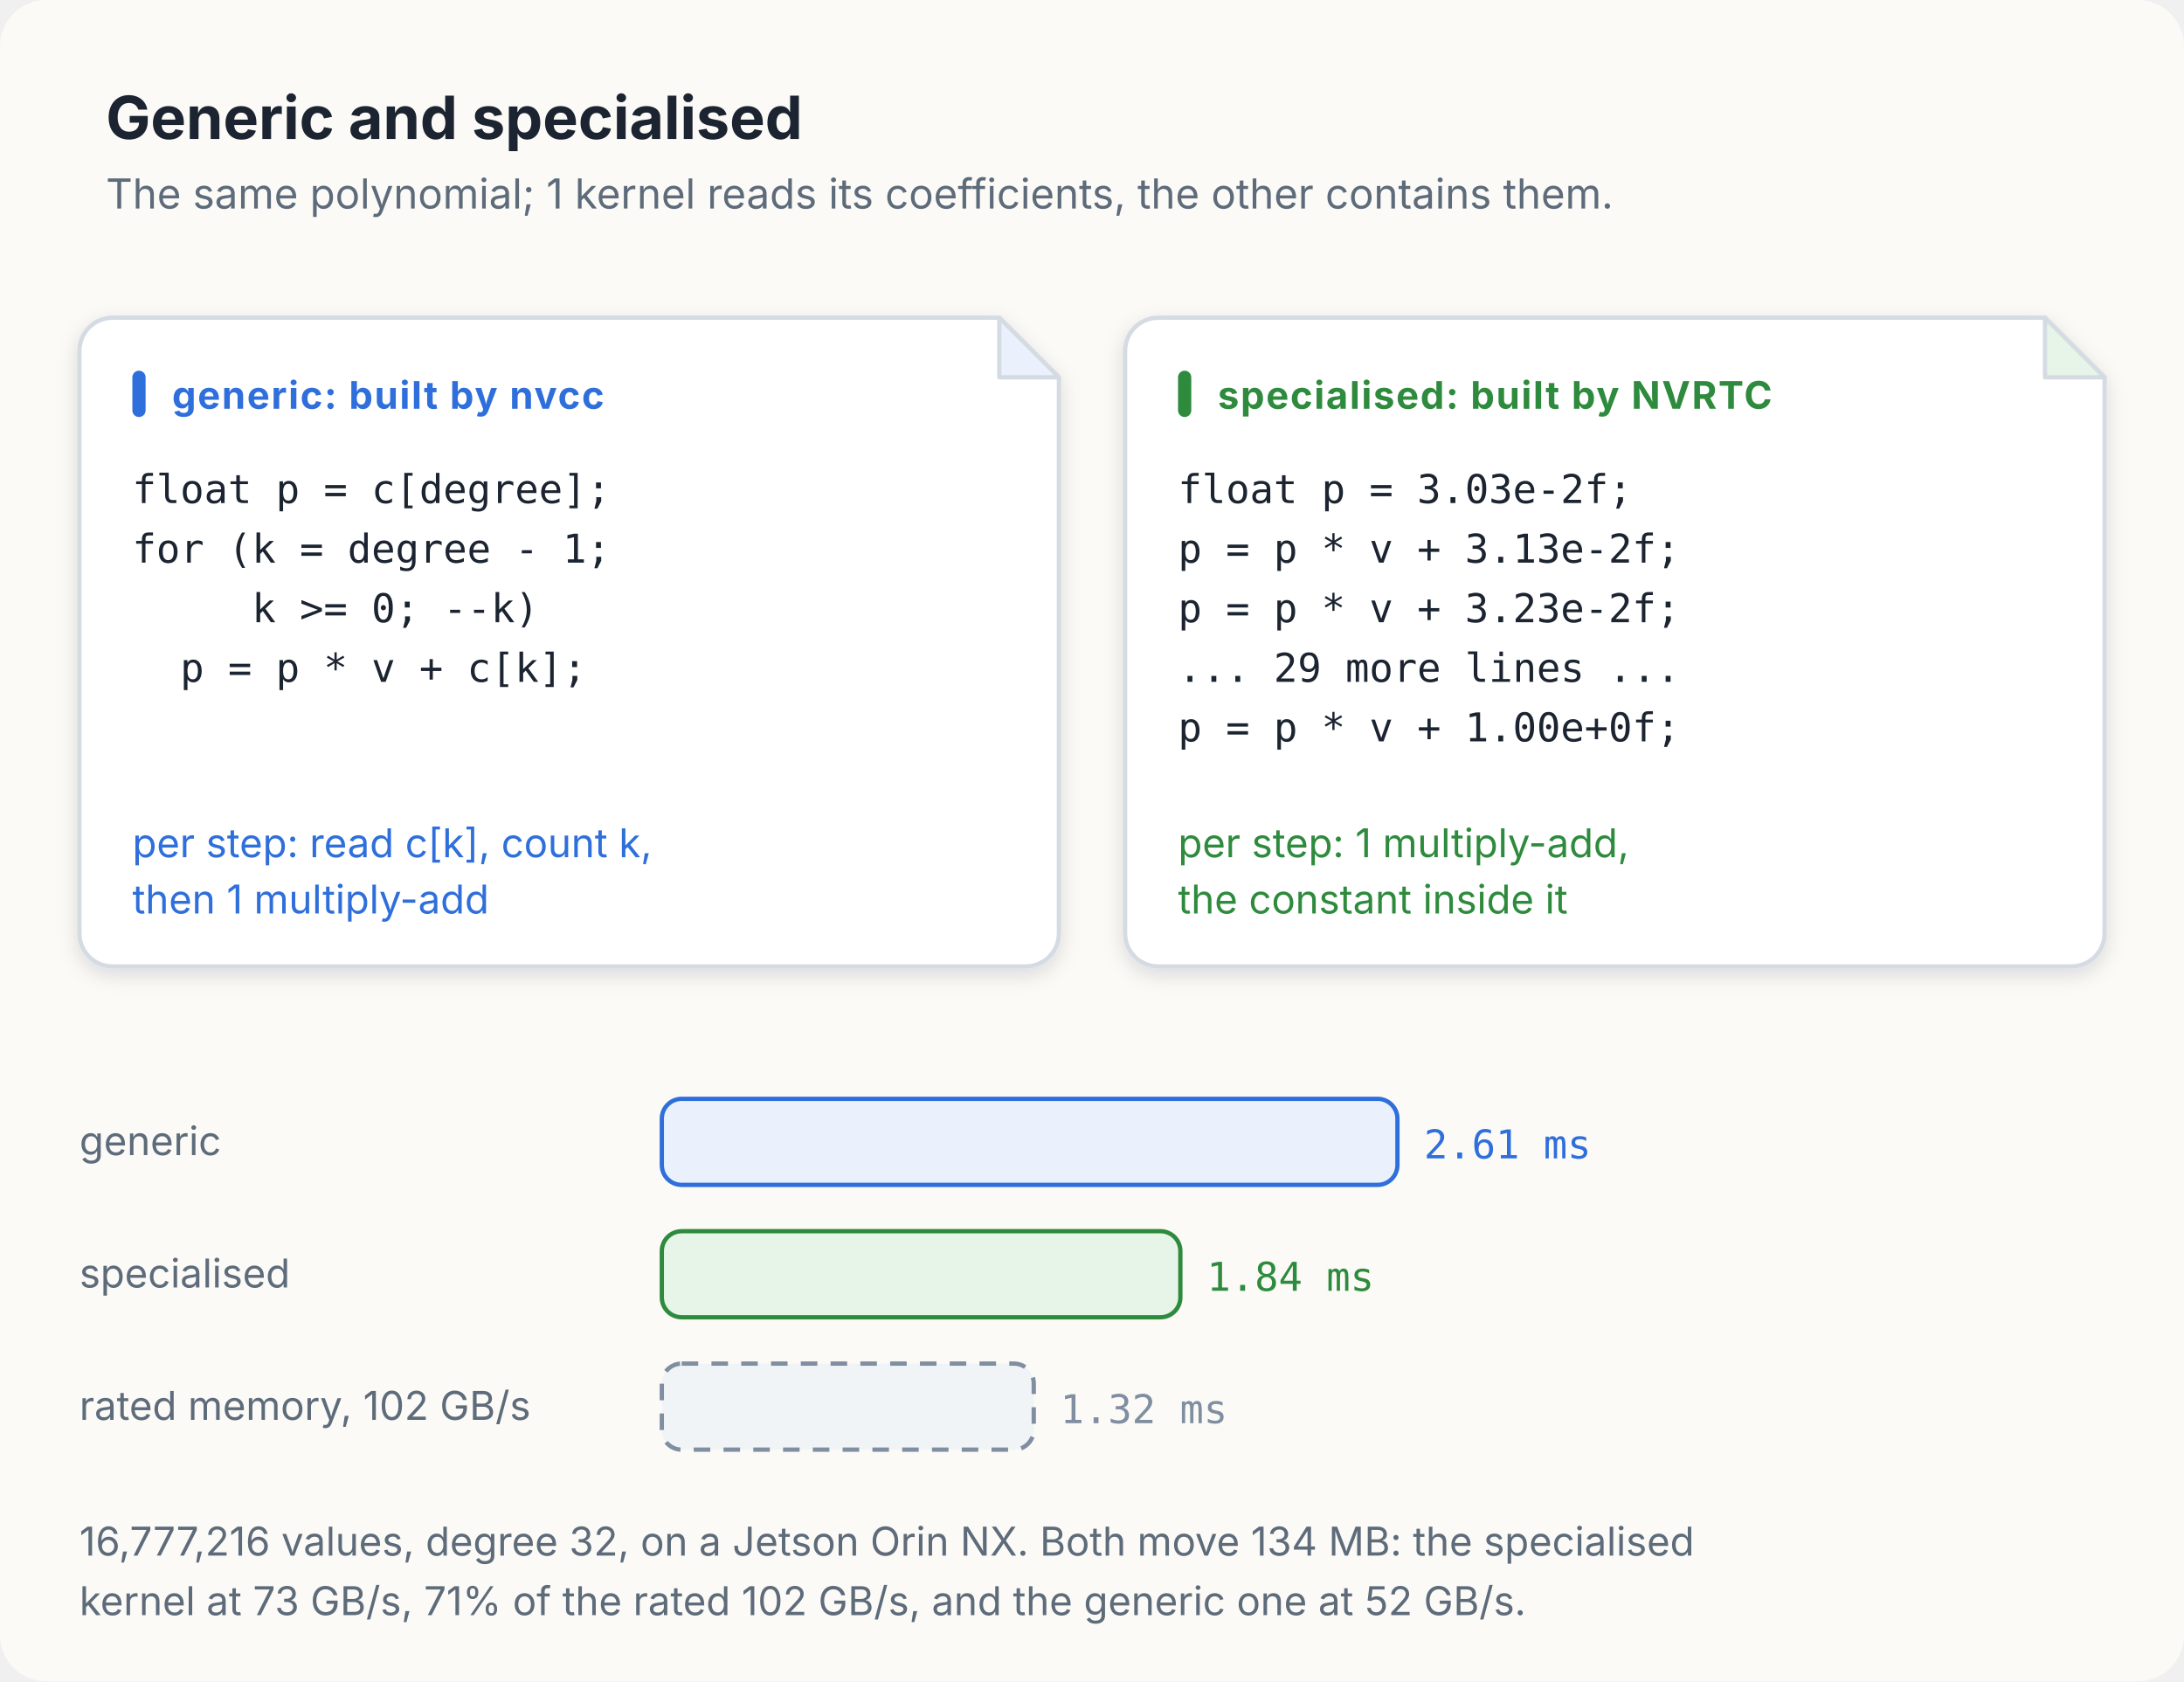
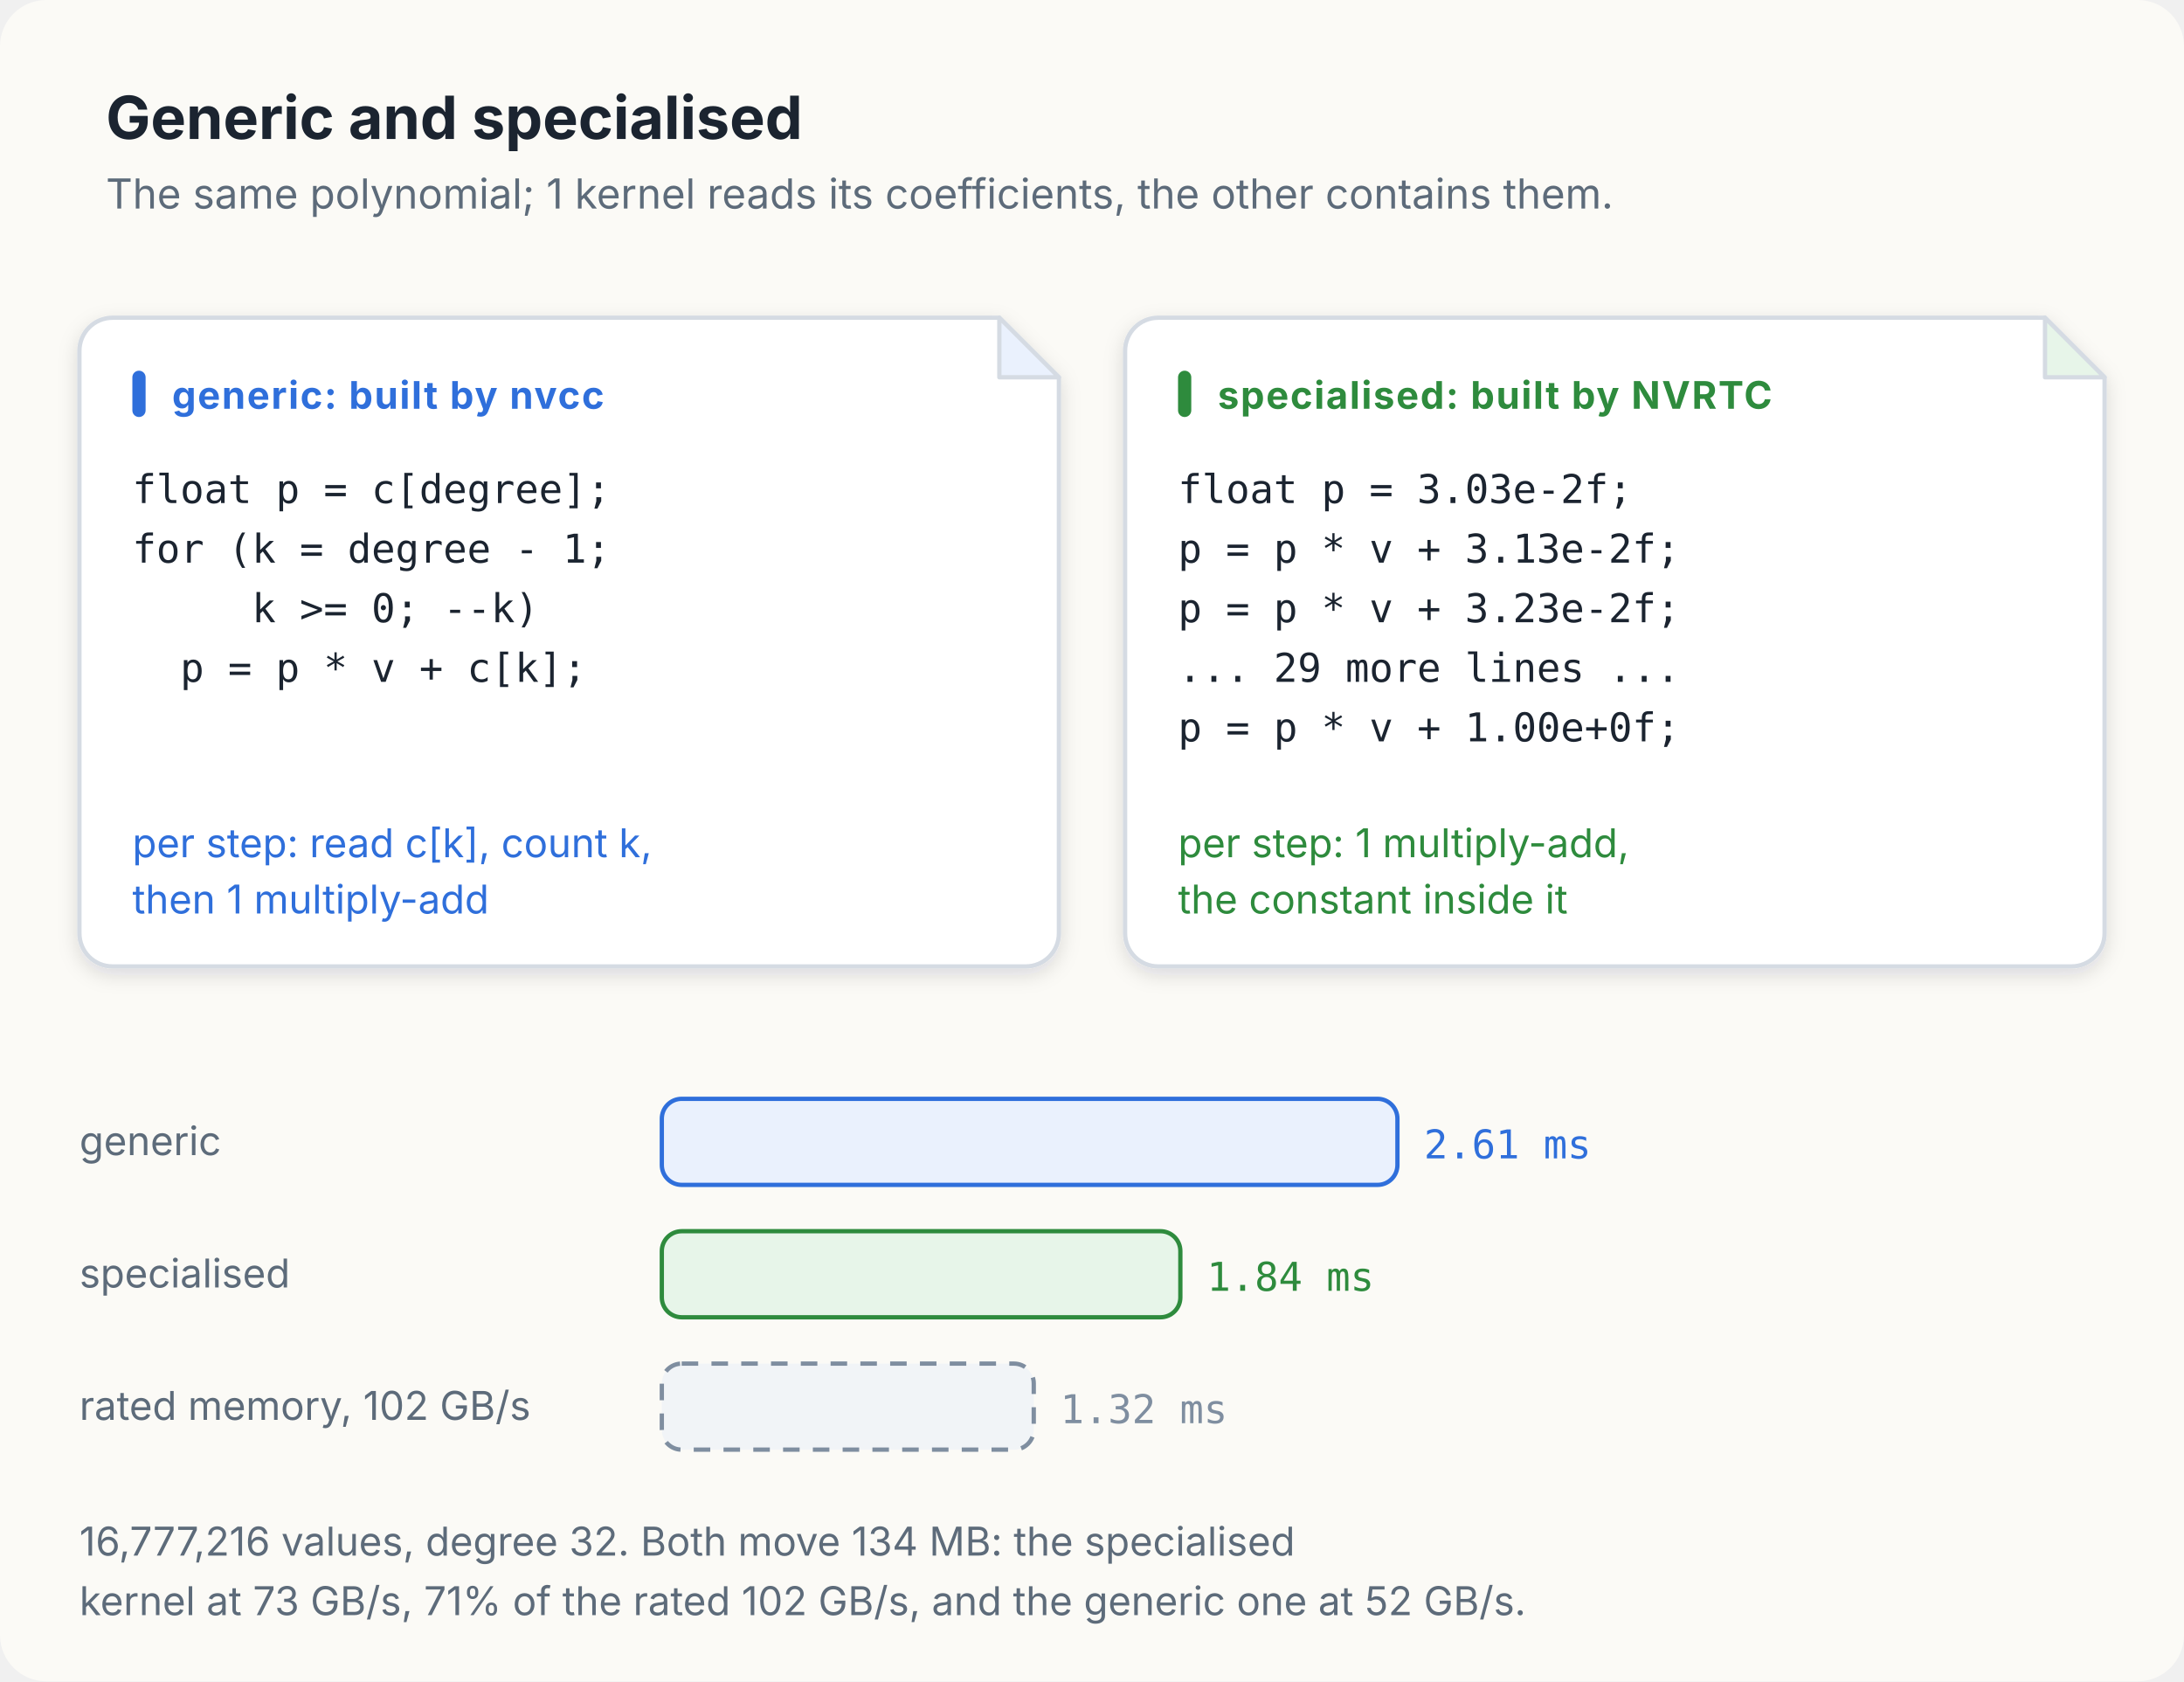
<svg xmlns="http://www.w3.org/2000/svg" viewBox="0 0 660 508" width="660" height="508" role="img" aria-label="Two code sheets. The generic kernel, built by nvcc, loops from c[degree] down, and each step reads c[k] from memory, counts k and does 1 multiply-add. The specialised kernel, built by NVRTC, is 32 straight lines such as p = p times v plus 3.13e-2f: each step is 1 multiply-add with the constant inside it. Below, bars: generic 2.61 ms, specialised 1.84 ms, and the time to move 134 MB at the rated 102 GB/s, 1.32 ms.">
  <style>
    text { font-family: Inter, "Segoe UI", "Helvetica Neue", Helvetica, Arial, sans-serif; fill: #1B2430; }
    .title { font-size: 18px; font-weight: 650; }
    .lede { font-size: 12.5px; fill: #5D6B7A; }
    .name { font-size: 14px; font-weight: 650; }
    .sub { font-size: 12px; fill: #5D6B7A; }
    .note { font-size: 12px; fill: #5D6B7A; }
    .tab { font-size: 11.5px; font-weight: 650; letter-spacing: 0.04em; fill: #5D6B7A; }
    .mono { font-family: "JetBrains Mono", "SF Mono", Menlo, Consolas, monospace; font-size: 12px; }
    .dim { fill: #8794A3; }
    .strong { font-weight: 700; }
    .trap { fill: #CF4526; font-weight: 700; }
    .pill { font-size: 11px; font-weight: 600; }
    .wire { fill: none; stroke: #3F5873; stroke-width: 1.8; stroke-linecap: round; stroke-linejoin: round; }
    .wire.danger { stroke: #CF4526; stroke-dasharray: 6 5; }
    .wire.idle { stroke: #7F8EA0; stroke-dasharray: 2 5; }
  </style>
  <defs>
    <filter id="lift" x="-10%" y="-10%" width="120%" height="135%">
      <feDropShadow dx="0" dy="2" stdDeviation="3" flood-color="#1B2430" flood-opacity="0.13" />
    </filter>
    <linearGradient id="thor-body" x1="0" y1="0" x2="0" y2="1">
      <stop offset="0" stop-color="#C6CCD5" />
      <stop offset="1" stop-color="#979EA9" />
    </linearGradient>
    <linearGradient id="switch-body" x1="0" y1="0" x2="0" y2="1">
      <stop offset="0" stop-color="#3B4656" />
      <stop offset="1" stop-color="#232B37" />
    </linearGradient>
    <marker id="head" viewBox="0 0 10 10" refX="8.5" refY="5" markerUnits="userSpaceOnUse" markerWidth="11" markerHeight="11" orient="auto">
      <path d="M0.5,1 L9,5 L0.5,9 Z" fill="#3F5873" />
    </marker>
    <marker id="head-danger" viewBox="0 0 10 10" refX="8.5" refY="5" markerUnits="userSpaceOnUse" markerWidth="11" markerHeight="11" orient="auto">
      <path d="M0.5,1 L9,5 L0.5,9 Z" fill="#CF4526" />
    </marker>
    <marker id="head-idle" viewBox="0 0 10 10" refX="8.5" refY="5" markerUnits="userSpaceOnUse" markerWidth="11" markerHeight="11" orient="auto">
      <path d="M0.5,1 L9,5 L0.5,9 Z" fill="#7F8EA0" />
    </marker>
  </defs>
  <rect width="660" height="508" rx="14" fill="#FBFAF6" />
  <text x="32.0" y="42.0" class="title" text-anchor="start" xml:space="preserve">Generic and specialised</text>
  <text x="32.0" y="63.0" class="lede" text-anchor="start" xml:space="preserve">The same polynomial; 1 kernel reads its coefficients, the other contains them.</text>
  <path d="M34,96 H302 L320,114 V282 A10,10 0 0 1 310,292 H34 A10,10 0 0 1 24,282 V106 A10,10 0 0 1 34,96 Z" fill="#FFFFFF" stroke="#D5DBE3" stroke-width="1.3" filter="url(#lift)" />
  <path d="M302,96 V114 H320 Z" fill="#EAF1FD" stroke="#D5DBE3" stroke-width="1.3" stroke-linejoin="round" />
  <rect x="40" y="112" width="4" height="14" rx="2" fill="#2F6FDB" />
  <text x="52.0" y="123.5" class="tab" text-anchor="start" style="fill:#2F6FDB" xml:space="preserve">generic: built by nvcc</text>
  <text x="40.0" y="152.0" class="mono" text-anchor="start" xml:space="preserve">float p = c[degree];</text>
  <text x="40.0" y="170.0" class="mono" text-anchor="start" xml:space="preserve">for (k = degree - 1;</text>
  <text x="40.0" y="188.0" class="mono" text-anchor="start" xml:space="preserve">     k &gt;= 0; --k)</text>
  <text x="40.0" y="206.0" class="mono" text-anchor="start" xml:space="preserve">  p = p * v + c[k];</text>
  <text x="40.0" y="259.0" class="note" text-anchor="start" style="fill:#2F6FDB" xml:space="preserve">per step: read c[k], count k,</text>
  <text x="40.0" y="276.0" class="note" text-anchor="start" style="fill:#2F6FDB" xml:space="preserve">then 1 multiply-add</text>
  <path d="M350,96 H618 L636,114 V282 A10,10 0 0 1 626,292 H350 A10,10 0 0 1 340,282 V106 A10,10 0 0 1 350,96 Z" fill="#FFFFFF" stroke="#D5DBE3" stroke-width="1.3" filter="url(#lift)" />
  <path d="M618,96 V114 H636 Z" fill="#E7F5E9" stroke="#D5DBE3" stroke-width="1.3" stroke-linejoin="round" />
  <rect x="356" y="112" width="4" height="14" rx="2" fill="#2E8B3D" />
  <text x="368.0" y="123.5" class="tab" text-anchor="start" style="fill:#2E8B3D" xml:space="preserve">specialised: built by NVRTC</text>
  <text x="356.0" y="152.0" class="mono" text-anchor="start" xml:space="preserve">float p = 3.03e-2f;</text>
  <text x="356.0" y="170.0" class="mono" text-anchor="start" xml:space="preserve">p = p * v + 3.13e-2f;</text>
  <text x="356.0" y="188.0" class="mono" text-anchor="start" xml:space="preserve">p = p * v + 3.23e-2f;</text>
  <text x="356.0" y="206.0" class="mono" text-anchor="start" xml:space="preserve">... 29 more lines ...</text>
  <text x="356.0" y="224.0" class="mono" text-anchor="start" xml:space="preserve">p = p * v + 1.00e+0f;</text>
  <text x="356.0" y="259.0" class="note" text-anchor="start" style="fill:#2E8B3D" xml:space="preserve">per step: 1 multiply-add,</text>
  <text x="356.0" y="276.0" class="note" text-anchor="start" style="fill:#2E8B3D" xml:space="preserve">the constant inside it</text>
  <text x="24.0" y="349.0" class="note" text-anchor="start" xml:space="preserve">generic</text>
  <rect x="200" y="332" width="222.3" height="26" rx="6" fill="#EAF1FD" stroke="#2F6FDB" stroke-width="1.3" />
  <text x="430.3" y="350.0" class="mono" text-anchor="start" style="fill:#2F6FDB" xml:space="preserve">2.61 ms</text>
  <text x="24.0" y="389.0" class="note" text-anchor="start" xml:space="preserve">specialised</text>
  <rect x="200" y="372" width="156.7" height="26" rx="6" fill="#E7F5E9" stroke="#2E8B3D" stroke-width="1.3" />
  <text x="364.7" y="390.0" class="mono" text-anchor="start" style="fill:#2E8B3D" xml:space="preserve">1.84 ms</text>
  <text x="24.0" y="429.0" class="note" text-anchor="start" xml:space="preserve">rated memory, 102 GB/s</text>
  <rect x="200" y="412" width="112.4" height="26" rx="6" fill="#F1F4F7" stroke="#7F8EA0" stroke-width="1.3" stroke-dasharray="5 4" />
  <text x="320.4" y="430.0" class="mono" text-anchor="start" style="fill:#7F8EA0" xml:space="preserve">1.32 ms</text>
-   <text x="24.0" y="470.0" class="note" text-anchor="start" xml:space="preserve">16,777,216 values, degree 32, on a Jetson Orin NX. Both move 134 MB: the specialised</text>
+   <text x="24.0" y="470.0" class="note" text-anchor="start" xml:space="preserve">16,777,216 values, degree 32. Both move 134 MB: the specialised</text>
  <text x="24.0" y="488.0" class="note" text-anchor="start" xml:space="preserve">kernel at 73 GB/s, 71% of the rated 102 GB/s, and the generic one at 52 GB/s.</text>
</svg>
